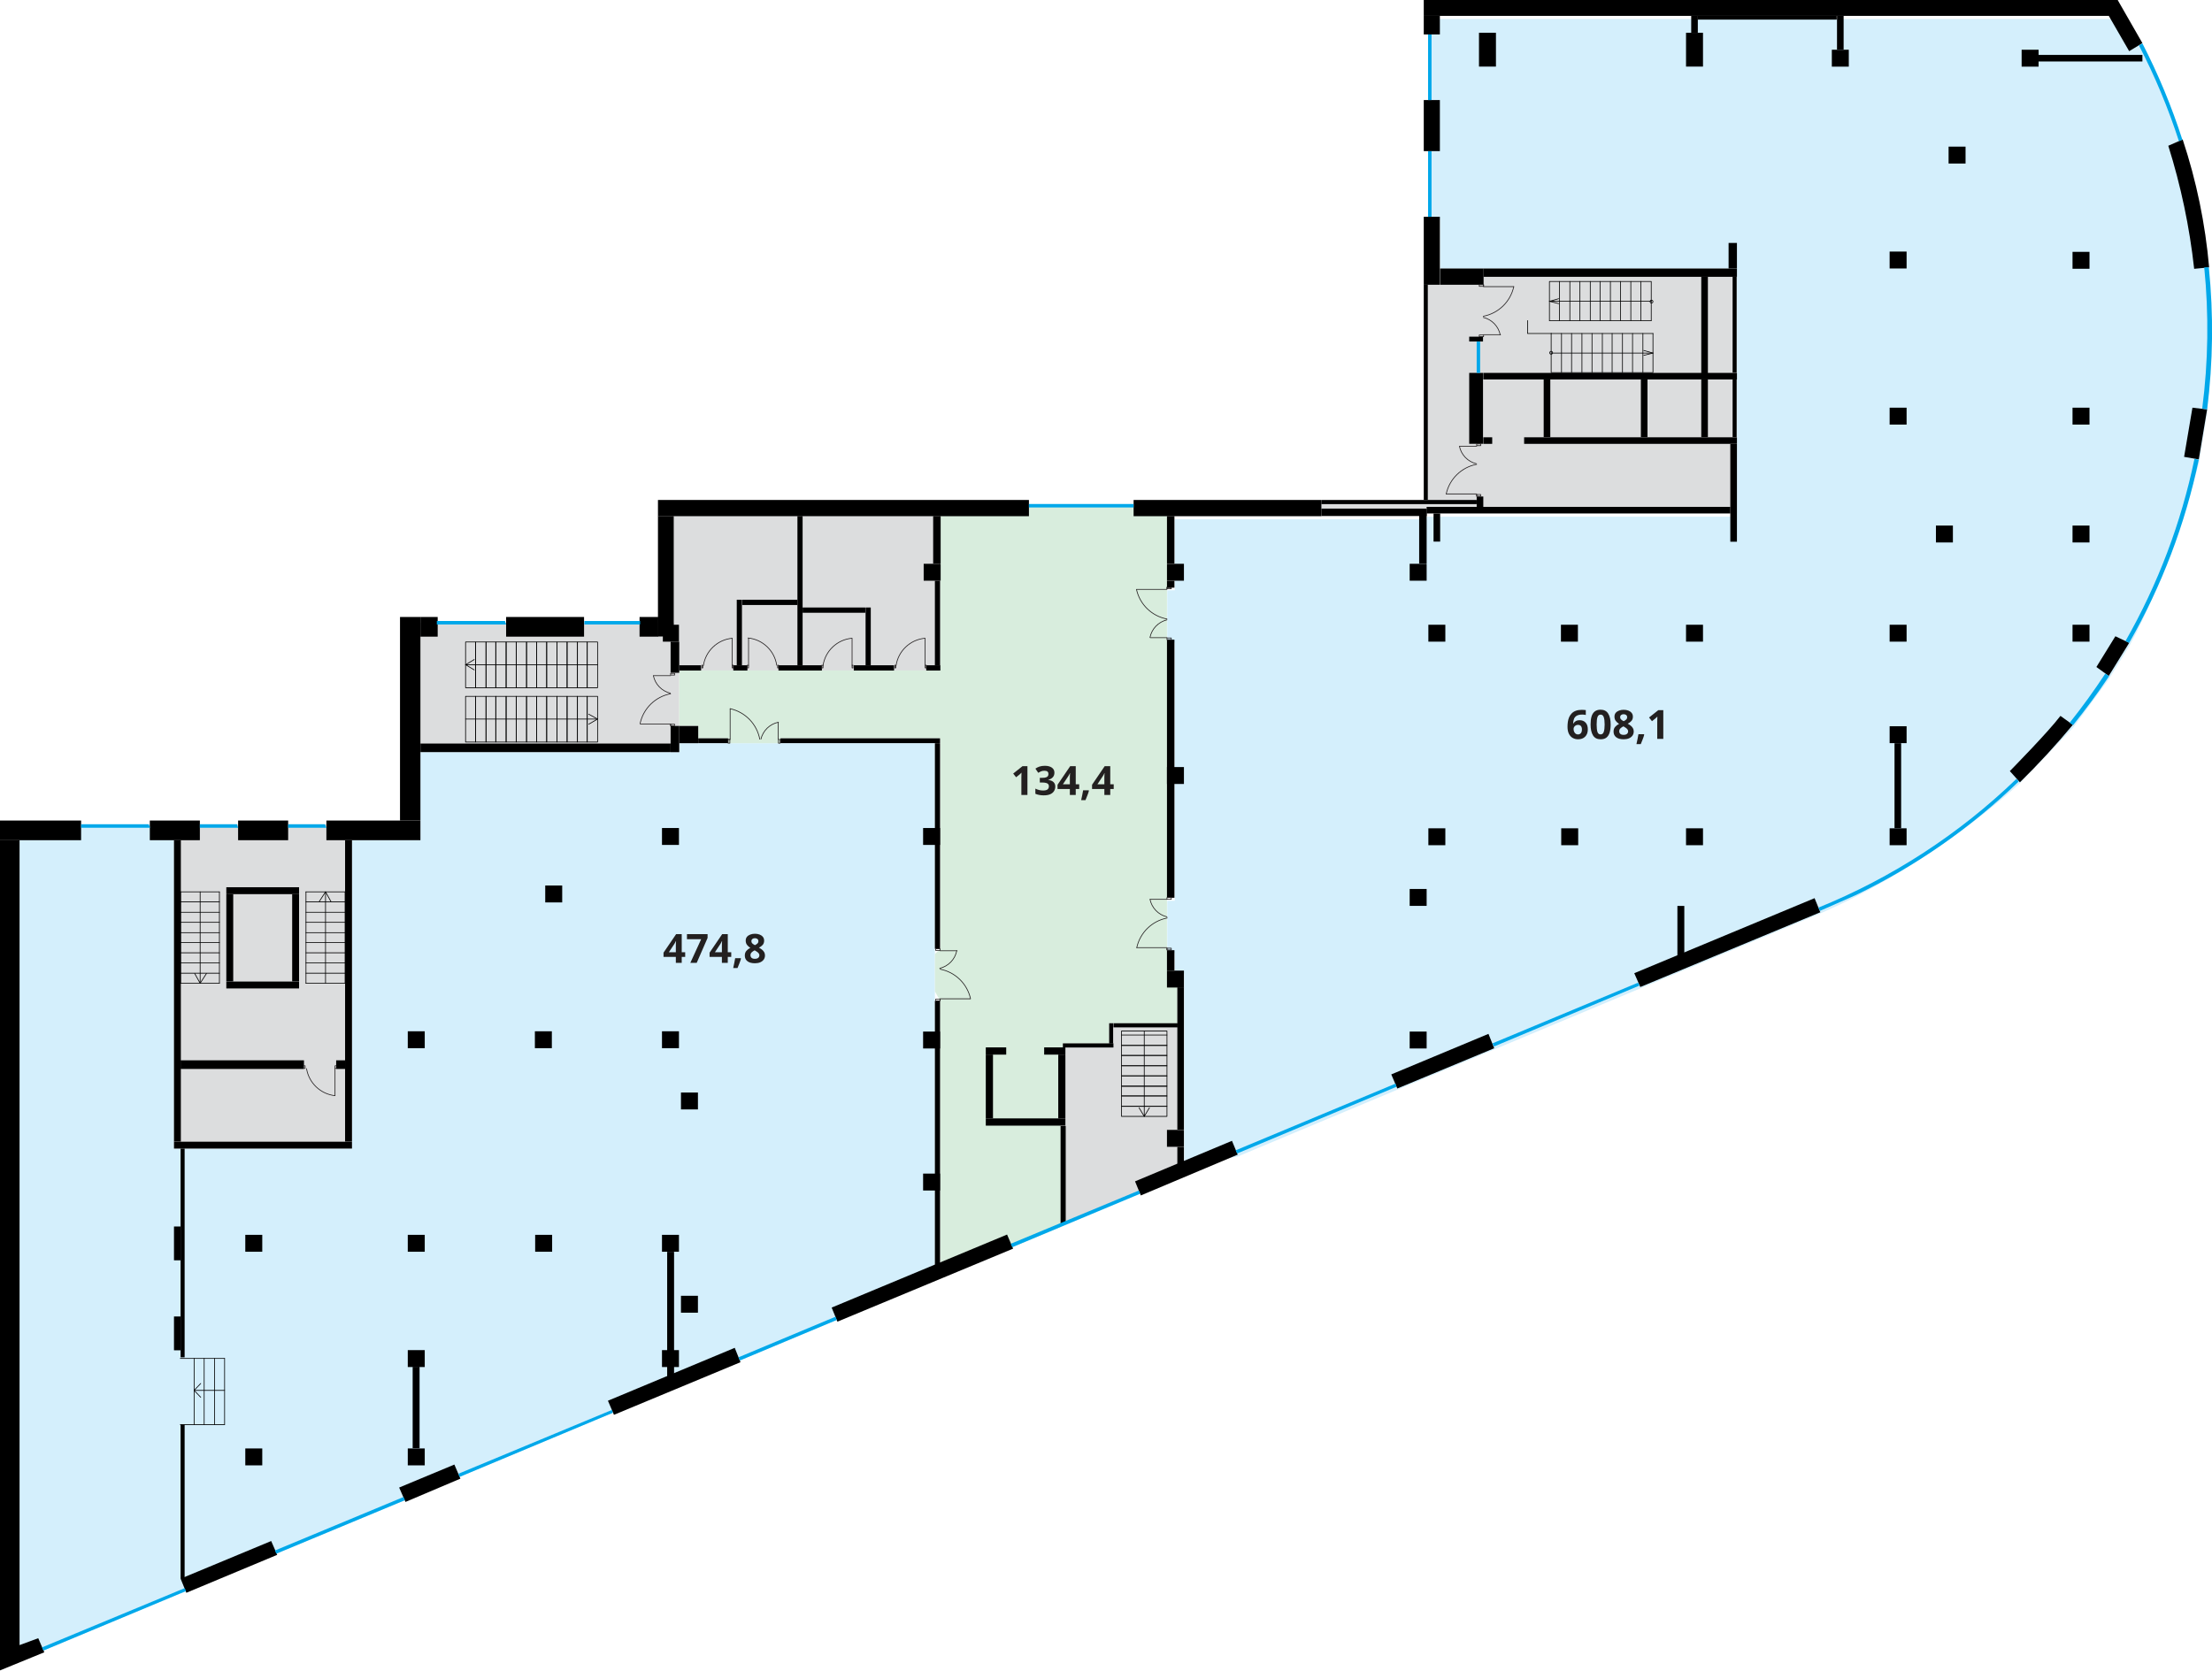
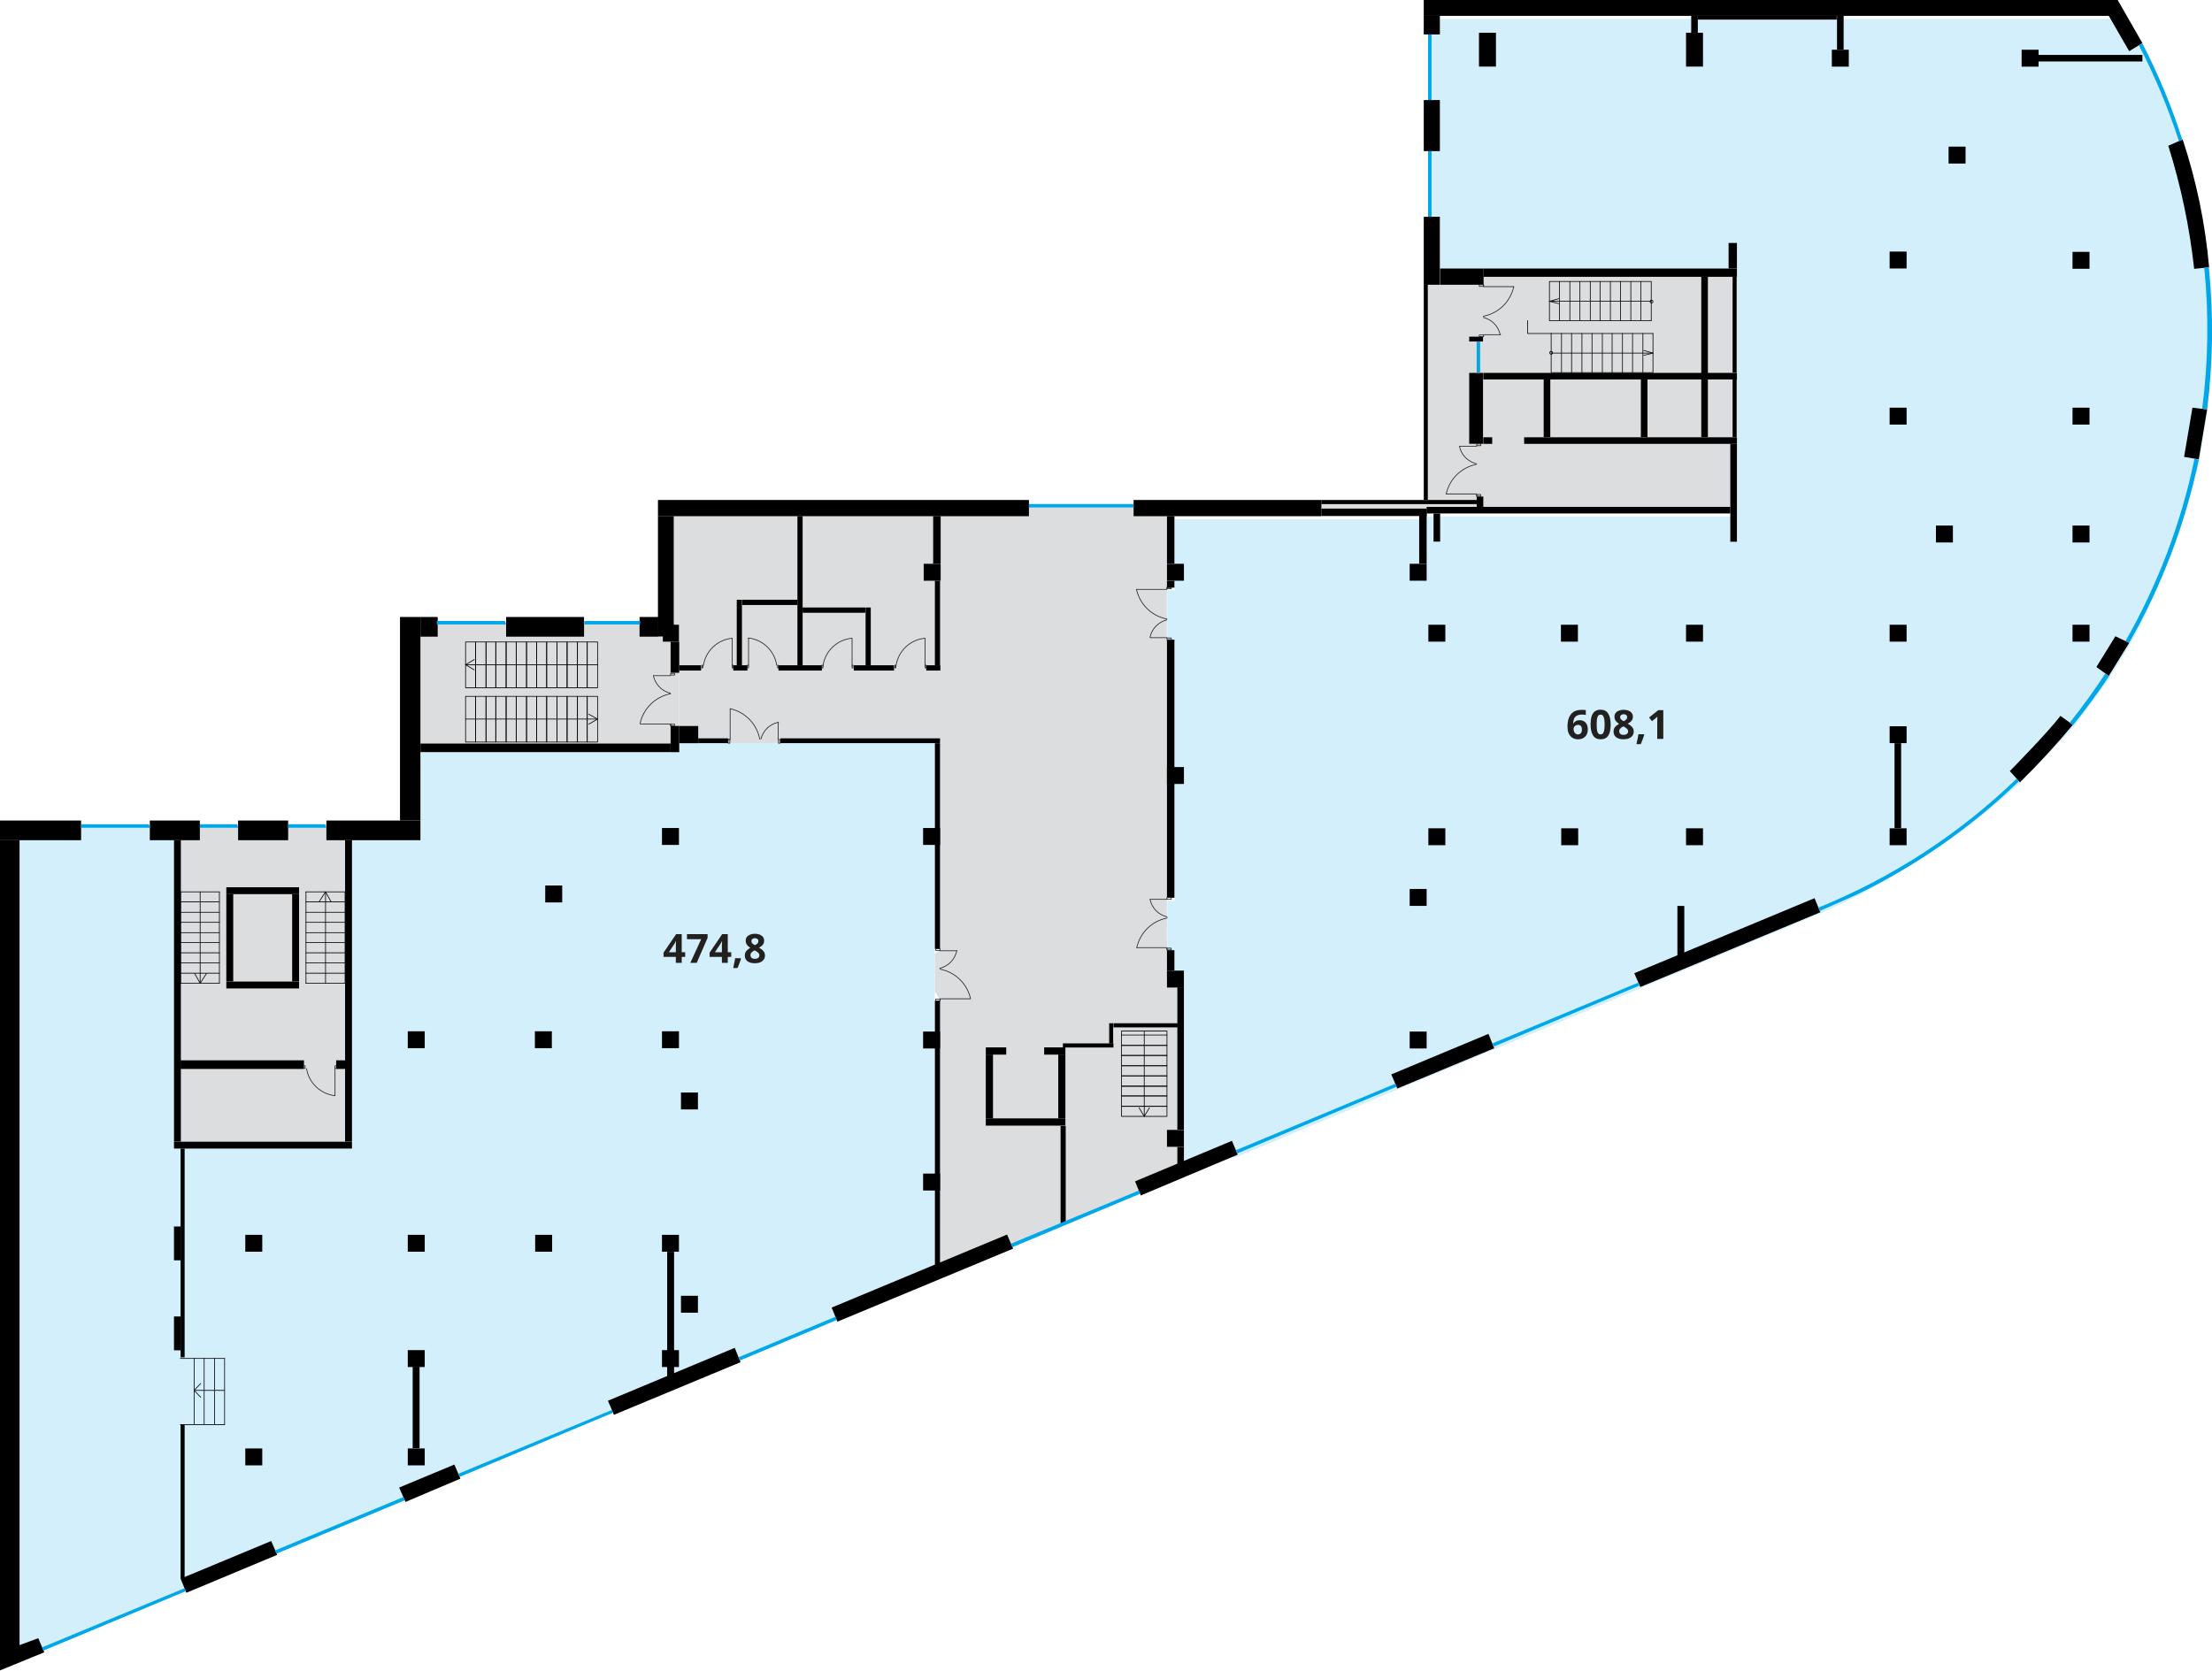
<svg xmlns="http://www.w3.org/2000/svg" viewBox="0 0 769.2 581" preserveAspectRatio="xMidYMin slice">
  <g>
-     <path id="place_2_3" class="place" d="M732.1,177H971.4l8.5,9.5s9.9,22.5,13.9,33.5,9.2,44.5,9.2,44.5,1.3,32.2-.6,49.4l-2.8,17.4s-10.3,38.3-24.2,63.7l-7.1,11.5-12.5,17-18.8,19.6s-30.3,28.2-69.1,45L805,514.3l-50.7,21.2-33.7,14-55.4,23.2-18.5,2.6V509h-3.3v-7.1h-2.6V483.7h2.6V393.9h-2.6V375.7h2.6V351H731v-.9H838.9V264.8H735.7v-18h-3.6Z" transform="translate(-234.9 -170.4)" fill="#d4effc" />
+     <path id="place_2_2" class="place" d="M732.1,177H971.4l8.5,9.5s9.9,22.5,13.9,33.5,9.2,44.5,9.2,44.5,1.3,32.2-.6,49.4l-2.8,17.4s-10.3,38.3-24.2,63.7l-7.1,11.5-12.5,17-18.8,19.6s-30.3,28.2-69.1,45L805,514.3l-50.7,21.2-33.7,14-55.4,23.2-18.5,2.6V509h-3.3v-7.1h-2.6V483.7h2.6V393.9h-2.6V375.7h2.6V351H731v-.9H838.9V264.8H735.7v-18h-3.6Z" transform="translate(-234.9 -170.4)" fill="#d4effc" />
    <polygon points="496.1 93.4 496.1 174.6 459.2 174.6 459.2 178.6 496.1 178.6 604 178.6 604 93.4 496.1 93.4" fill="#dcddde" />
    <rect x="234.4" y="179.5" width="92.6" height="53.71" fill="#dcddde" />
    <rect x="146.2" y="216.6" width="90" height="41.88" fill="#dcddde" />
    <rect x="62.9" y="286.7" width="57.1" height="110.4" fill="#dcddde" />
    <polygon points="409.4 409.2 409.4 356.6 387.2 356.6 387.2 364.3 370.6 364.3 370.6 425.6 409.4 409.2" fill="#dcddde" />
    <polygon id="place_2_1" class="place" points="6.8 574.1 6.8 286.7 60.5 286.7 60.5 399.5 122.4 399.5 122.4 292.2 146.2 292.2 146.2 261.6 236.2 261.6 236.2 258.5 325.1 258.5 325.1 439.8 291 459.1 257.3 473.2 213.1 491.4 159.8 513.7 140.8 521.8 96.1 540.4 64.7 553.4 15.1 574.1 6.8 574.1" fill="#d4effc" />
-     <polygon id="place_2_2" class="place" points="236.2 233.2 236.2 252.4 242.8 252.4 242.8 256.8 253.2 256.8 253.2 258.5 271.4 258.5 271.4 256.8 327 256.8 327 330 325.1 331.8 325.1 344.8 326.9 348.1 327 439 352 433.8 368.8 426.8 368.8 364.3 369.6 364.3 369.6 362.9 385.7 362.9 385.7 355.9 409.4 355.9 409.4 343.4 405.8 330.4 405.8 175.9 353.3 175.9 327 179.5 327 233.2 236.2 233.2" fill="#d8eddd" />
+     <polygon points="236.2 233.2 236.2 252.4 242.8 252.4 242.8 256.8 253.2 256.8 253.2 258.5 271.4 258.5 271.4 256.8 327 256.8 327 330 325.1 331.8 325.1 344.8 326.9 348.1 327 439 352 433.8 368.8 426.8 368.8 364.3 369.6 364.3 369.6 362.9 385.7 362.9 385.7 355.9 409.4 355.9 409.4 343.4 405.8 330.4 405.8 175.9 353.3 175.9 327 179.5 327 233.2 236.2 233.2" fill="#dcddde" />
  </g>
  <g>
    <rect x="228.8" y="173.9" width="129" height="5.64" />
    <rect x="394.2" y="173.9" width="65.3" height="5.64" />
    <rect x="495.1" y="5.5" width="5.6" height="6.48" />
    <rect x="495.1" y="34.8" width="5.6" height="17.76" />
    <rect x="495.1" y="75.4" width="5.6" height="23.64" />
    <rect x="495.1" y="99" width="1.4" height="74.88" />
    <rect x="369.6" y="362.9" width="17.6" height="1.44" />
    <rect x="387.2" y="355.9" width="22.3" height="1.44" />
    <rect x="385.7" y="355.9" width="1.4" height="7.08" />
    <rect x="62.8" y="399.5" width="1.4" height="72.6" />
    <rect x="62.8" y="495.5" width="1.4" height="53.64" />
    <rect x="459.5" y="173.9" width="54" height="1.44" />
    <rect x="500.8" y="93.4" width="15.1" height="5.64" />
    <rect x="515.9" y="93.4" width="88.1" height="2.88" />
    <rect x="601.1" y="84.5" width="2.9" height="8.88" />
    <rect x="602.5" y="96.2" width="1.4" height="33.43" />
    <rect x="602.5" y="131.9" width="1.4" height="20.15" />
    <rect x="591.6" y="96.2" width="2.3" height="33.67" />
    <rect x="515.8" y="129.7" width="88.2" height="2.28" />
    <rect x="530" y="152.1" width="74" height="2.28" />
    <rect x="496.1" y="176.3" width="105.6" height="2.28" />
    <rect x="515.8" y="152.1" width="3.1" height="2.28" />
    <rect x="510.9" y="129.7" width="4.8" height="24.66" />
    <rect x="510.9" y="117.1" width="4.8" height="1.68" />
    <rect x="513.5" y="172.7" width="2.3" height="3.66" />
    <rect x="498.5" y="178.6" width="2.3" height="9.78" />
    <rect x="536.8" y="131.9" width="2.3" height="20.15" />
    <rect x="570.6" y="131.9" width="2.3" height="20.15" />
    <rect x="591.6" y="131.9" width="2.3" height="20.15" />
    <rect x="601.7" y="154.4" width="2.3" height="34.02" />
    <rect x="176" y="214.6" width="27.1" height="6.84" />
    <rect x="222.4" y="214.6" width="6.5" height="6.84" />
    <rect x="228.8" y="179.5" width="5.5" height="41.88" />
    <rect x="230.5" y="217.3" width="5.6" height="5.88" />
    <rect x="233.2" y="223.2" width="3" height="10.8" />
    <rect x="113.5" y="285.4" width="32.7" height="6.84" />
    <rect x="82.8" y="285.4" width="17.4" height="6.84" />
    <rect x="52.1" y="285.4" width="17.4" height="6.84" />
    <rect y="285.4" width="28.2" height="6.84" />
    <rect y="292.2" width="6.8" height="280.2" />
    <rect x="139.1" y="214.6" width="7.1" height="70.8" />
    <rect x="146.2" y="214.6" width="6" height="6.84" />
    <polygon points="6.8 572.2 13.3 569.8 15.4 574.7 0 581 0 572.2 6.8 572.2" />
    <polygon points="62.8 549.1 94.3 536 96.4 540.8 64.8 554 62.8 549.1" />
    <polygon points="138.8 517.4 158 509.4 160.1 514.3 141 522.4 138.8 517.4" />
    <polygon points="211.4 487.2 255.5 468.8 257.5 473.8 213.5 492.1 211.4 487.2" />
    <polygon points="291.2 459.7 289.2 454.8 350.2 429.4 352.3 434.3 291.2 459.7" />
    <polygon points="394.7 410.9 428.4 396.8 430.4 401.6 396.7 415.8 394.7 410.9" />
    <polygon points="485.9 378.6 519.6 364.6 517.6 359.6 483.8 373.7 485.9 378.6" />
    <polygon points="570.4 343.3 633 317.3 631 312.4 568.3 338.5 570.4 343.3" />
    <path d="M933.8,438.6s13.2-13.4,17.6-19.2l4.3,3.1a267.4,267.4,0,0,1-18.4,20Z" transform="translate(-234.9 -170.4)" />
    <polygon points="735.6 221.3 729 232 733.3 235.1 740.4 223.6 735.6 221.3" />
    <polygon points="759.5 158.9 764.6 159.8 767.5 142.4 762.4 141.8 759.5 158.9" />
    <path d="M988.9,221.1a224.7,224.7,0,0,1,9,42.8l5.2-.5a195.1,195.1,0,0,0-9.2-44.5Z" transform="translate(-234.9 -170.4)" />
    <polygon points="740.4 17.8 733.3 5.5 736.4 0 745 15 740.4 17.8" />
    <rect x="495.1" width="241.3" height="5.52" />
    <rect x="277.3" y="179.5" width="1.8" height="51.88" />
    <rect x="301" y="211.3" width="1.8" height="20.08" />
    <rect x="236.2" y="231.4" width="7.6" height="1.83" />
    <rect x="255" y="231.4" width="4.9" height="1.83" />
    <rect x="258.1" y="208.6" width="19.2" height="1.83" />
    <rect x="279.1" y="211.3" width="21.8" height="1.83" />
    <rect x="270.7" y="231.4" width="15.1" height="1.83" />
    <rect x="296.9" y="231.4" width="14" height="1.83" />
    <rect x="322.1" y="231.4" width="4.9" height="1.83" />
    <rect x="325.1" y="202" width="1.8" height="29.44" />
    <rect x="324.5" y="179.5" width="2.6" height="16.56" />
    <rect x="405.8" y="179.5" width="2.6" height="16.56" />
    <rect x="405.8" y="202" width="2.6" height="2.4" />
    <rect x="405.8" y="222.5" width="2.6" height="89.76" />
    <rect x="405.8" y="330.5" width="2.6" height="7.08" />
    <rect x="493.5" y="177.2" width="2.6" height="18.84" />
    <rect x="459.5" y="176.9" width="36.6" height="2.58" />
    <rect x="325.1" y="258.5" width="1.8" height="71.52" />
    <rect x="325.1" y="348.1" width="1.8" height="93.19" />
    <rect x="232" y="435.4" width="2.4" height="44.94" />
    <rect x="143.5" y="475.4" width="2.4" height="28.32" />
    <rect x="256.2" y="208.6" width="1.8" height="22.84" />
    <rect x="233.2" y="252.5" width="3" height="9.12" />
    <rect x="236.2" y="252.5" width="6.6" height="6" />
    <rect x="242.8" y="256.8" width="10.4" height="1.68" />
    <rect x="271.4" y="256.8" width="55.5" height="1.68" />
    <rect x="146.2" y="258.6" width="87" height="3" />
    <rect x="141.8" y="469.6" width="5.9" height="5.88" />
    <rect x="85.3" y="503.8" width="5.9" height="5.88" />
    <rect x="85.3" y="429.5" width="5.9" height="5.88" />
    <rect x="141.8" y="429.5" width="5.9" height="5.88" />
    <rect x="230.2" y="429.5" width="5.9" height="5.88" />
    <rect x="230.2" y="469.6" width="5.9" height="5.88" />
    <rect x="236.8" y="450.7" width="5.9" height="5.88" />
    <rect x="186.1" y="429.5" width="5.9" height="5.88" />
    <rect x="236.8" y="380" width="5.9" height="5.88" />
    <rect x="490.2" y="358.8" width="5.9" height="5.88" />
    <rect x="490.2" y="309.2" width="5.9" height="5.88" />
    <rect x="496.7" y="288.1" width="5.9" height="5.88" />
    <rect x="542.9" y="288.1" width="5.9" height="5.88" />
    <rect x="586.3" y="288.1" width="5.9" height="5.88" />
    <rect x="496.7" y="217.3" width="5.9" height="5.88" />
    <rect x="542.8" y="217.3" width="5.9" height="5.88" />
    <rect x="586.3" y="217.3" width="5.9" height="5.88" />
    <rect x="657.1" y="217.3" width="5.9" height="5.88" />
    <rect x="720.7" y="217.3" width="5.9" height="5.88" />
    <rect x="720.7" y="182.8" width="5.9" height="5.88" />
    <rect x="673.2" y="182.8" width="5.9" height="5.88" />
    <rect x="720.7" y="141.8" width="5.9" height="5.88" />
    <rect x="657.1" y="141.8" width="5.9" height="5.88" />
    <rect x="657.1" y="87.5" width="5.9" height="5.88" />
    <rect x="677.6" y="51" width="5.9" height="5.88" />
    <rect x="703" y="17.3" width="5.9" height="5.88" />
    <rect x="637" y="17.3" width="5.9" height="5.88" />
    <rect x="586.3" y="11.4" width="5.9" height="11.76" />
    <rect x="514.3" y="11.4" width="5.9" height="11.76" />
    <rect x="720.7" y="87.6" width="5.9" height="5.88" />
    <rect x="657.1" y="252.6" width="5.9" height="5.88" />
    <rect x="657.1" y="288.1" width="5.9" height="5.88" />
    <rect x="490.2" y="196.1" width="5.9" height="5.88" />
    <rect x="405.8" y="196.1" width="5.9" height="5.88" />
    <rect x="321.2" y="196.1" width="5.9" height="5.88" />
    <rect x="321" y="408.2" width="5.9" height="5.88" />
    <rect x="321" y="358.8" width="5.9" height="5.88" />
    <rect x="321" y="288" width="5.9" height="5.88" />
    <rect x="230.2" y="288" width="5.9" height="5.88" />
    <rect x="189.6" y="308" width="5.9" height="5.88" />
    <rect x="141.8" y="358.7" width="5.9" height="5.88" />
    <rect x="186" y="358.7" width="5.9" height="5.88" />
    <rect x="230.2" y="358.7" width="5.9" height="5.88" />
    <rect x="141.8" y="503.8" width="5.9" height="5.88" />
    <rect x="658.8" y="258.5" width="2.3" height="29.58" />
    <rect x="583.3" y="315.1" width="2.4" height="17.28" />
    <rect x="342.8" y="364.3" width="7.1" height="2.52" />
    <rect x="342.8" y="366.8" width="2.5" height="22.2" />
    <rect x="368" y="366.8" width="2.5" height="22.2" />
    <rect x="342.8" y="389" width="27.7" height="2.52" />
    <rect x="363.1" y="364.3" width="7.4" height="2.52" />
    <rect x="368.8" y="391.6" width="1.8" height="33.99" />
    <rect x="60.5" y="457.9" width="2.3" height="11.76" />
    <rect x="60.5" y="426.6" width="2.3" height="11.76" />
    <rect x="708.9" y="19.1" width="36.1" height="2.28" />
    <rect x="638.8" y="5.5" width="2.3" height="11.76" />
    <rect x="588.1" y="5.5" width="2.3" height="5.88" />
    <rect x="590.3" y="5.5" width="48.4" height="1.32" />
    <rect x="60.5" y="397.1" width="61.9" height="2.4" />
    <rect x="60.5" y="292.2" width="2.4" height="104.88" />
    <rect x="120" y="292.2" width="2.4" height="104.88" />
    <rect x="62.8" y="368.8" width="42.9" height="3" />
    <rect x="116.9" y="368.8" width="3.1" height="3" />
    <rect x="78.7" y="341.4" width="25.3" height="2.4" />
    <rect x="78.7" y="308.6" width="25.3" height="2.4" />
    <rect x="78.7" y="311" width="2.4" height="30.36" />
    <rect x="101.6" y="311" width="2.4" height="30.36" />
    <rect x="405.8" y="337.6" width="5.9" height="5.88" />
    <rect x="405.8" y="266.8" width="5.9" height="5.88" />
    <rect x="405.8" y="393" width="5.9" height="5.88" />
    <rect x="409.4" y="398.9" width="2.3" height="6.94" />
    <rect x="409.4" y="343.4" width="2.3" height="49.53" />
  </g>
  <g>
    <polygon points="82.4 286.7 69.5 286.7 69.5 287.9 82.8 287.9 82.4 286.7" fill="#00a8ea" />
    <polygon points="51.7 286.7 28.2 286.7 28.2 287.9 52.2 287.9 51.7 286.7" fill="#00a8ea" />
    <polygon points="175.6 216 151.9 216 151.9 217.2 176 217.2 175.6 216" fill="#00a8ea" />
    <rect x="203.2" y="216" width="19.4" height="1.2" fill="#00a8ea" />
    <rect x="357.8" y="175.3" width="36.4" height="1.2" fill="#00a8ea" />
    <rect x="496.6" y="52.6" width="1.2" height="22.8" fill="#00a8ea" />
    <rect x="496.6" y="12" width="1.2" height="22.8" fill="#00a8ea" />
    <path d="M955.8,422.6c4.4-5.5,8.6-11.1,12.5-17l-1.3-.9c-3.9,5.9-8,11.6-12.4,17.1Z" transform="translate(-234.9 -170.4)" fill="#00a8ea" />
    <path d="M975.3,394a218.9,218.9,0,0,0,24.2-63.7l-1.5-.3a216.5,216.5,0,0,1-24,63.4Z" transform="translate(-234.9 -170.4)" fill="#00a8ea" />
    <path d="M1002.4,312.8a217.9,217.9,0,0,0,.6-49.4h-1.6a215,215,0,0,1-.7,49.1Z" transform="translate(-234.9 -170.4)" fill="#00a8ea" />
    <path d="M979.9,185.5a220.3,220.3,0,0,1,13.9,33.5l-1.2.5a218.3,218.3,0,0,0-13.9-33.3Z" transform="translate(-234.9 -170.4)" fill="#00a8ea" />
    <polygon points="64.7 553.4 15.1 574.1 14.6 573 64.2 552.4 64.7 553.4" fill="#00a8ea" />
    <polygon points="140.8 521.8 96.1 540.4 95.6 539.3 140.3 520.7 140.8 521.8" fill="#00a8ea" />
    <polygon points="291 459.1 257.3 473.2 256.8 472.1 290.5 458 291 459.1" fill="#00a8ea" />
    <polygon points="396.5 415.2 352 433.8 351.5 432.6 396 414.1 396.5 415.2" fill="#00a8ea" />
    <polygon points="485.6 378 430.2 401.2 429.7 400.1 485.3 376.9 485.6 378" fill="#00a8ea" />
    <polygon points="570.1 342.8 519.5 364 519 362.9 569.6 341.8 570.1 342.8" fill="#00a8ea" />
    <polygon points="213.1 491.4 159.8 513.7 159.4 512.6 212.8 490.4 213.1 491.4" fill="#00a8ea" />
    <polygon points="113 286.7 100.2 286.7 100.2 287.9 113.5 287.9 113 286.7" fill="#00a8ea" />
    <path d="M936.1,441.3a216.4,216.4,0,0,1-68.9,44.8l.6,1.1,12.5-5.5a216.7,216.7,0,0,0,56.6-39.5Z" transform="translate(-234.9 -170.4)" fill="#00a8ea" />
    <line x1="515.9" y1="99.6" x2="515.9" y2="99" fill="none" stroke="#231f20" stroke-linecap="round" stroke-linejoin="round" stroke-width="0.25" />
    <line x1="515.9" y1="99.7" x2="526.4" y2="99.7" fill="none" stroke="#231f20" stroke-linecap="round" stroke-linejoin="round" stroke-width="0.25" />
    <path d="M750.7,280.4a13.4,13.4,0,0,0,10.6-10.3" transform="translate(-234.9 -170.4)" fill="none" stroke="#231f20" stroke-linecap="round" stroke-linejoin="round" stroke-width="0.25" />
    <polyline points="515.9 99 514.4 99 514.4 99.6 515.9 99.6 515.9 99" fill="none" stroke="#231f20" stroke-linecap="round" stroke-linejoin="round" stroke-width="0.25" />
    <line x1="515.9" y1="116.4" x2="521.8" y2="116.4" fill="none" stroke="#231f20" stroke-linecap="round" stroke-linejoin="round" stroke-width="0.25" />
    <path d="M756.6,286.9a7.9,7.9,0,0,0-5.9-6.1" transform="translate(-234.9 -170.4)" fill="none" stroke="#231f20" stroke-linecap="round" stroke-linejoin="round" stroke-width="0.25" />
    <polyline points="515.9 117.1 514.4 117.1 514.4 116.5 515.9 116.5 515.9 117.1" fill="none" stroke="#231f20" stroke-linecap="round" stroke-linejoin="round" stroke-width="0.25" />
    <g>
      <line x1="513.5" y1="172" x2="513.5" y2="172.6" fill="none" stroke="#231f20" stroke-linecap="round" stroke-linejoin="round" stroke-width="0.25" />
      <line x1="513.5" y1="171.8" x2="502.9" y2="171.8" fill="none" stroke="#231f20" stroke-linecap="round" stroke-linejoin="round" stroke-width="0.25" />
      <path d="M748.4,331.9a13.4,13.4,0,0,0-10.6,10.3" transform="translate(-234.9 -170.4)" fill="none" stroke="#231f20" stroke-linecap="round" stroke-linejoin="round" stroke-width="0.25" />
      <polyline points="513.5 172.6 514.9 172.6 514.9 172 513.5 172 513.5 172.6" fill="none" stroke="#231f20" stroke-linecap="round" stroke-linejoin="round" stroke-width="0.25" />
      <line x1="513.5" y1="155.2" x2="507.6" y2="155.2" fill="none" stroke="#231f20" stroke-linecap="round" stroke-linejoin="round" stroke-width="0.25" />
      <path d="M742.4,325.6a7.9,7.9,0,0,0,5.9,6.1" transform="translate(-234.9 -170.4)" fill="none" stroke="#231f20" stroke-linecap="round" stroke-linejoin="round" stroke-width="0.25" />
      <polyline points="513.5 154.4 514.9 154.4 514.9 155 513.5 155 513.5 154.4" fill="none" stroke="#231f20" stroke-linecap="round" stroke-linejoin="round" stroke-width="0.25" />
      <line x1="233.2" y1="251.9" x2="233.2" y2="252.5" fill="none" stroke="#231f20" stroke-linecap="round" stroke-linejoin="round" stroke-width="0.25" />
      <line x1="233.2" y1="251.8" x2="222.6" y2="251.8" fill="none" stroke="#231f20" stroke-linecap="round" stroke-linejoin="round" stroke-width="0.25" />
      <path d="M468.1,411.7a13.4,13.4,0,0,0-10.6,10.3" transform="translate(-234.9 -170.4)" fill="none" stroke="#231f20" stroke-linecap="round" stroke-linejoin="round" stroke-width="0.25" />
      <polyline points="233.2 252.4 234.6 252.4 234.6 251.9 233.2 251.9 233.2 252.4" fill="none" stroke="#231f20" stroke-linecap="round" stroke-linejoin="round" stroke-width="0.25" />
      <line x1="233.2" y1="235" x2="227.3" y2="235" fill="none" stroke="#231f20" stroke-linecap="round" stroke-linejoin="round" stroke-width="0.25" />
      <path d="M462.1,405.4a7.9,7.9,0,0,0,5.9,6.1" transform="translate(-234.9 -170.4)" fill="none" stroke="#231f20" stroke-linecap="round" stroke-linejoin="round" stroke-width="0.25" />
      <polyline points="233.2 234.2 234.6 234.2 234.6 234.8 233.2 234.8 233.2 234.2" fill="none" stroke="#231f20" stroke-linecap="round" stroke-linejoin="round" stroke-width="0.25" />
      <line x1="405.8" y1="329.8" x2="405.8" y2="330.4" fill="none" stroke="#231f20" stroke-linecap="round" stroke-linejoin="round" stroke-width="0.25" />
      <line x1="405.8" y1="329.6" x2="395.3" y2="329.6" fill="none" stroke="#231f20" stroke-linecap="round" stroke-linejoin="round" stroke-width="0.25" />
      <path d="M640.8,489.7a13.4,13.4,0,0,0-10.6,10.3" transform="translate(-234.9 -170.4)" fill="none" stroke="#231f20" stroke-linecap="round" stroke-linejoin="round" stroke-width="0.25" />
      <polyline points="405.8 330.4 407.3 330.4 407.3 329.8 405.8 329.8 405.8 330.4" fill="none" stroke="#231f20" stroke-linecap="round" stroke-linejoin="round" stroke-width="0.25" />
      <line x1="405.8" y1="312.8" x2="400" y2="312.8" fill="none" stroke="#231f20" stroke-linecap="round" stroke-linejoin="round" stroke-width="0.25" />
      <path d="M634.8,483.2a7.9,7.9,0,0,0,5.9,6.1" transform="translate(-234.9 -170.4)" fill="none" stroke="#231f20" stroke-linecap="round" stroke-linejoin="round" stroke-width="0.25" />
      <polyline points="407.3 312.2 407.3 312.8 405.8 312.8" fill="none" stroke="#231f20" stroke-linecap="round" stroke-linejoin="round" stroke-width="0.25" />
      <polyline points="405.8 312.7 405.8 312.2 407.3 312.2" fill="none" stroke="#231f20" stroke-linecap="round" stroke-linejoin="round" stroke-width="0.25" />
      <line x1="296.3" y1="231.4" x2="296.3" y2="222" fill="none" stroke="#231f20" stroke-linecap="round" stroke-linejoin="round" stroke-width="0.25" />
      <path d="M531.1,392.4a11.2,11.2,0,0,0-10,9.5" transform="translate(-234.9 -170.4)" fill="none" stroke="#231f20" stroke-linecap="round" stroke-linejoin="round" stroke-width="0.25" />
      <polyline points="296.6 231.4 296.3 231.4 296.3 232.3 296.6 232.3" fill="none" stroke="#231f20" stroke-linecap="round" stroke-linejoin="round" stroke-width="0.25" />
      <polyline points="285.8 231.4 286.2 231.4 286.2 232.3 285.8 232.3" fill="none" stroke="#231f20" stroke-linecap="round" stroke-linejoin="round" stroke-width="0.25" />
      <line x1="296.6" y1="231.4" x2="296.6" y2="232.3" fill="none" stroke="#231f20" stroke-linecap="round" stroke-linejoin="round" stroke-width="0.25" />
      <line x1="285.8" y1="231.4" x2="285.8" y2="232.3" fill="none" stroke="#231f20" stroke-linecap="round" stroke-linejoin="round" stroke-width="0.25" />
      <line x1="260.3" y1="231.4" x2="260.3" y2="222" fill="none" stroke="#231f20" stroke-linecap="round" stroke-linejoin="round" stroke-width="0.25" />
      <path d="M505,401.8a11.2,11.2,0,0,0-10-9.5" transform="translate(-234.9 -170.4)" fill="none" stroke="#231f20" stroke-linecap="round" stroke-linejoin="round" stroke-width="0.25" />
      <polyline points="259.9 231.4 260.3 231.4 260.3 232.3 259.9 232.3" fill="none" stroke="#231f20" stroke-linecap="round" stroke-linejoin="round" stroke-width="0.25" />
      <polyline points="270.7 231.4 270.4 231.4 270.4 232.3 270.7 232.3" fill="none" stroke="#231f20" stroke-linecap="round" stroke-linejoin="round" stroke-width="0.25" />
      <line x1="259.9" y1="231.4" x2="259.9" y2="232.3" fill="none" stroke="#231f20" stroke-linecap="round" stroke-linejoin="round" stroke-width="0.25" />
      <line x1="270.7" y1="231.4" x2="270.7" y2="232.3" fill="none" stroke="#231f20" stroke-linecap="round" stroke-linejoin="round" stroke-width="0.25" />
      <line x1="326.9" y1="347.5" x2="326.9" y2="348.1" fill="none" stroke="#231f20" stroke-linecap="round" stroke-linejoin="round" stroke-width="0.25" />
      <line x1="326.9" y1="347.4" x2="337.4" y2="347.4" fill="none" stroke="#231f20" stroke-linecap="round" stroke-linejoin="round" stroke-width="0.25" />
      <path d="M572.4,517.8a13.4,13.4,0,0,0-10.6-10.3" transform="translate(-234.9 -170.4)" fill="none" stroke="#231f20" stroke-linecap="round" stroke-linejoin="round" stroke-width="0.25" />
      <polyline points="326.9 348.1 325.4 348.1 325.4 347.5 326.9 347.5 326.9 348.1" fill="none" stroke="#231f20" stroke-linecap="round" stroke-linejoin="round" stroke-width="0.25" />
      <line x1="326.9" y1="330.7" x2="332.8" y2="330.7" fill="none" stroke="#231f20" stroke-linecap="round" stroke-linejoin="round" stroke-width="0.25" />
      <path d="M561.7,507.2a7.9,7.9,0,0,0,5.9-6.1" transform="translate(-234.9 -170.4)" fill="none" stroke="#231f20" stroke-linecap="round" stroke-linejoin="round" stroke-width="0.25" />
      <polyline points="326.9 330 325.4 330 325.4 330.6 326.9 330.6 326.9 330" fill="none" stroke="#231f20" stroke-linecap="round" stroke-linejoin="round" stroke-width="0.25" />
      <line x1="405.8" y1="204.8" x2="405.8" y2="204.2" fill="none" stroke="#231f20" stroke-linecap="round" stroke-linejoin="round" stroke-width="0.25" />
      <line x1="405.8" y1="205" x2="395.3" y2="205" fill="none" stroke="#231f20" stroke-linecap="round" stroke-linejoin="round" stroke-width="0.25" />
      <path d="M630.1,375.4a13.4,13.4,0,0,0,10.6,10.3" transform="translate(-234.9 -170.4)" fill="none" stroke="#231f20" stroke-linecap="round" stroke-linejoin="round" stroke-width="0.25" />
      <polyline points="405.8 204.4 407.3 204.4 407.3 204.8 405.8 204.8 405.8 204.4" fill="none" stroke="#231f20" stroke-linecap="round" stroke-linejoin="round" stroke-width="0.25" />
      <line x1="405.8" y1="221.8" x2="400" y2="221.8" fill="none" stroke="#231f20" stroke-linecap="round" stroke-linejoin="round" stroke-width="0.25" />
      <path d="M640.7,386a7.9,7.9,0,0,0-5.9,6.1" transform="translate(-234.9 -170.4)" fill="none" stroke="#231f20" stroke-linecap="round" stroke-linejoin="round" stroke-width="0.25" />
      <polyline points="405.8 222.5 407.3 222.5 407.3 221.9 405.8 221.9 405.8 222.5" fill="none" stroke="#231f20" stroke-linecap="round" stroke-linejoin="round" stroke-width="0.25" />
      <line x1="253.8" y1="257.2" x2="253.2" y2="257.2" fill="none" stroke="#231f20" stroke-linecap="round" stroke-linejoin="round" stroke-width="0.25" />
      <line x1="253.9" y1="257.2" x2="253.9" y2="246.5" fill="none" stroke="#231f20" stroke-linecap="round" stroke-linejoin="round" stroke-width="0.25" />
      <path d="M499.1,427.5a13.4,13.4,0,0,0-10.3-10.6" transform="translate(-234.9 -170.4)" fill="none" stroke="#231f20" stroke-linecap="round" stroke-linejoin="round" stroke-width="0.25" />
      <polyline points="253.2 257.2 253.2 258.5 253.8 258.5 253.8 257.2 253.2 257.2" fill="none" stroke="#231f20" stroke-linecap="round" stroke-linejoin="round" stroke-width="0.25" />
      <line x1="270.6" y1="257.2" x2="270.6" y2="251.3" fill="none" stroke="#231f20" stroke-linecap="round" stroke-linejoin="round" stroke-width="0.25" />
      <path d="M505.6,421.6a7.9,7.9,0,0,0-6.1,5.9" transform="translate(-234.9 -170.4)" fill="none" stroke="#231f20" stroke-linecap="round" stroke-linejoin="round" stroke-width="0.25" />
      <polyline points="271.3 257.2 271.3 258.5 270.7 258.5 270.7 257.2 271.3 257.2" fill="none" stroke="#231f20" stroke-linecap="round" stroke-linejoin="round" stroke-width="0.25" />
      <line x1="321.7" y1="231.4" x2="321.7" y2="222" fill="none" stroke="#231f20" stroke-linecap="round" stroke-linejoin="round" stroke-width="0.25" />
      <path d="M556.5,392.4a11.2,11.2,0,0,0-10,9.5" transform="translate(-234.9 -170.4)" fill="none" stroke="#231f20" stroke-linecap="round" stroke-linejoin="round" stroke-width="0.25" />
      <polyline points="322.1 231.4 321.7 231.4 321.7 232.3 322.1 232.3" fill="none" stroke="#231f20" stroke-linecap="round" stroke-linejoin="round" stroke-width="0.25" />
      <polyline points="311.2 231.4 311.5 231.4 311.5 232.3 311.2 232.3" fill="none" stroke="#231f20" stroke-linecap="round" stroke-linejoin="round" stroke-width="0.25" />
      <line x1="322.1" y1="231.4" x2="322.1" y2="232.3" fill="none" stroke="#231f20" stroke-linecap="round" stroke-linejoin="round" stroke-width="0.25" />
      <line x1="311.2" y1="231.4" x2="311.2" y2="232.3" fill="none" stroke="#231f20" stroke-linecap="round" stroke-linejoin="round" stroke-width="0.25" />
      <line x1="254.6" y1="231.4" x2="254.6" y2="222" fill="none" stroke="#231f20" stroke-linecap="round" stroke-linejoin="round" stroke-width="0.25" />
      <path d="M489.5,392.4a11.2,11.2,0,0,0-10,9.5" transform="translate(-234.9 -170.4)" fill="none" stroke="#231f20" stroke-linecap="round" stroke-linejoin="round" stroke-width="0.25" />
      <polyline points="255 231.4 254.6 231.4 254.6 232.3 255 232.3" fill="none" stroke="#231f20" stroke-linecap="round" stroke-linejoin="round" stroke-width="0.25" />
      <polyline points="244.1 231.4 244.4 231.4 244.4 232.3 244.1 232.3" fill="none" stroke="#231f20" stroke-linecap="round" stroke-linejoin="round" stroke-width="0.25" />
      <line x1="255" y1="231.4" x2="255" y2="232.3" fill="none" stroke="#231f20" stroke-linecap="round" stroke-linejoin="round" stroke-width="0.25" />
      <line x1="244.1" y1="231.4" x2="244.1" y2="232.3" fill="none" stroke="#231f20" stroke-linecap="round" stroke-linejoin="round" stroke-width="0.25" />
      <line x1="116.5" y1="371.6" x2="116.5" y2="381.1" fill="none" stroke="#231f20" stroke-linecap="round" stroke-linejoin="round" stroke-width="0.25" />
      <path d="M341.5,542.1a11.3,11.3,0,0,0,9.9,9.4" transform="translate(-234.9 -170.4)" fill="none" stroke="#231f20" stroke-linecap="round" stroke-linejoin="round" stroke-width="0.25" />
      <polyline points="116.9 371.6 116.5 371.6 116.5 370.7 116.9 370.7" fill="none" stroke="#231f20" stroke-linecap="round" stroke-linejoin="round" stroke-width="0.25" />
      <polyline points="105.7 371.6 106.1 371.6 106.1 370.7 105.7 370.7" fill="none" stroke="#231f20" stroke-linecap="round" stroke-linejoin="round" stroke-width="0.25" />
    </g>
    <g>
      <polyline points="207.8 258.1 207.8 242.2 204.2 242.2 204.2 258.1 207.8 258.1" fill="none" stroke="#000" stroke-linecap="round" stroke-linejoin="round" stroke-width="0.25" />
      <polyline points="204.2 258.1 204.2 242.2 200.8 242.2 200.8 258.1 204.2 258.1" fill="none" stroke="#000" stroke-linecap="round" stroke-linejoin="round" stroke-width="0.25" />
      <polyline points="200.8 258.1 200.8 242.2 197.2 242.2 197.2 258.1 200.8 258.1" fill="none" stroke="#000" stroke-linecap="round" stroke-linejoin="round" stroke-width="0.25" />
      <polyline points="197.2 258.1 197.2 242.2 193.7 242.2 193.7 258.1 197.2 258.1" fill="none" stroke="#000" stroke-linecap="round" stroke-linejoin="round" stroke-width="0.25" />
      <polyline points="193.7 258.1 193.7 242.2 190.1 242.2 190.1 258.1 193.7 258.1" fill="none" stroke="#000" stroke-linecap="round" stroke-linejoin="round" stroke-width="0.25" />
      <polyline points="190.1 258.1 190.1 242.2 186.6 242.2 186.6 258.1 190.1 258.1" fill="none" stroke="#000" stroke-linecap="round" stroke-linejoin="round" stroke-width="0.25" />
      <polyline points="186.6 258.1 186.6 242.2 183.1 242.2 183.1 258.1 186.6 258.1" fill="none" stroke="#000" stroke-linecap="round" stroke-linejoin="round" stroke-width="0.25" />
      <polyline points="183.1 258.1 183.1 242.2 179.5 242.2 179.5 258.1 183.1 258.1" fill="none" stroke="#000" stroke-linecap="round" stroke-linejoin="round" stroke-width="0.25" />
      <polyline points="179.5 258.1 179.5 242.2 176 242.2 176 258.1 179.5 258.1" fill="none" stroke="#000" stroke-linecap="round" stroke-linejoin="round" stroke-width="0.25" />
      <polyline points="176 258.1 176 242.2 172.4 242.2 172.4 258.1 176 258.1" fill="none" stroke="#000" stroke-linecap="round" stroke-linejoin="round" stroke-width="0.25" />
      <polyline points="172.4 258.1 172.4 242.2 169 242.2 169 258.1 172.4 258.1" fill="none" stroke="#000" stroke-linecap="round" stroke-linejoin="round" stroke-width="0.25" />
      <polyline points="169 258.1 169 242.2 165.4 242.2 165.4 258.1 169 258.1" fill="none" stroke="#000" stroke-linecap="round" stroke-linejoin="round" stroke-width="0.25" />
      <polyline points="165.4 258.1 165.4 242.2 161.9 242.2 161.9 258.1 165.4 258.1" fill="none" stroke="#000" stroke-linecap="round" stroke-linejoin="round" stroke-width="0.25" />
      <polyline points="207.8 239.2 207.8 223.3 204.2 223.3 204.2 239.2 207.8 239.2" fill="none" stroke="#000" stroke-linecap="round" stroke-linejoin="round" stroke-width="0.25" />
      <polyline points="204.2 239.2 204.2 223.3 200.8 223.3 200.8 239.2 204.2 239.2" fill="none" stroke="#000" stroke-linecap="round" stroke-linejoin="round" stroke-width="0.25" />
      <polyline points="200.8 239.2 200.8 223.3 197.2 223.3 197.2 239.2 200.8 239.2" fill="none" stroke="#000" stroke-linecap="round" stroke-linejoin="round" stroke-width="0.25" />
      <polyline points="197.2 239.2 197.2 223.3 193.7 223.3 193.7 239.2 197.2 239.2" fill="none" stroke="#000" stroke-linecap="round" stroke-linejoin="round" stroke-width="0.25" />
      <polyline points="193.7 239.2 193.7 223.3 190.1 223.3 190.1 239.2 193.7 239.2" fill="none" stroke="#000" stroke-linecap="round" stroke-linejoin="round" stroke-width="0.25" />
      <polyline points="190.1 239.2 190.1 223.3 186.6 223.3 186.6 239.2 190.1 239.2" fill="none" stroke="#000" stroke-linecap="round" stroke-linejoin="round" stroke-width="0.25" />
      <polyline points="186.6 239.2 186.6 223.3 183.1 223.3 183.1 239.2 186.6 239.2" fill="none" stroke="#000" stroke-linecap="round" stroke-linejoin="round" stroke-width="0.25" />
      <polyline points="183.1 239.2 183.1 223.3 179.5 223.3 179.5 239.2 183.1 239.2" fill="none" stroke="#000" stroke-linecap="round" stroke-linejoin="round" stroke-width="0.25" />
      <polyline points="179.5 239.2 179.5 223.3 176 223.3 176 239.2 179.5 239.2" fill="none" stroke="#000" stroke-linecap="round" stroke-linejoin="round" stroke-width="0.25" />
      <polyline points="176 239.2 176 223.3 172.4 223.3 172.4 239.2 176 239.2" fill="none" stroke="#000" stroke-linecap="round" stroke-linejoin="round" stroke-width="0.25" />
      <polyline points="172.4 239.2 172.4 223.3 169 223.3 169 239.2 172.4 239.2" fill="none" stroke="#000" stroke-linecap="round" stroke-linejoin="round" stroke-width="0.25" />
      <polyline points="169 239.2 169 223.3 165.4 223.3 165.4 239.2 169 239.2" fill="none" stroke="#000" stroke-linecap="round" stroke-linejoin="round" stroke-width="0.25" />
      <polyline points="165.4 239.2 165.4 223.3 161.9 223.3 161.9 239.2 165.4 239.2" fill="none" stroke="#000" stroke-linecap="round" stroke-linejoin="round" stroke-width="0.25" />
      <polyline points="207.8 231.2 161.9 231.2 164.9 233" fill="none" stroke="#000" stroke-linecap="round" stroke-linejoin="round" stroke-width="0.25" />
      <line x1="161.9" y1="231.2" x2="164.9" y2="229.4" fill="none" stroke="#000" stroke-linecap="round" stroke-linejoin="round" stroke-width="0.25" />
      <polyline points="161.9 250.1 207.8 250.1 204.7 251.9" fill="none" stroke="#000" stroke-linecap="round" stroke-linejoin="round" stroke-width="0.25" />
      <line x1="207.8" y1="250.1" x2="204.7" y2="248.4" fill="none" stroke="#000" stroke-linecap="round" stroke-linejoin="round" stroke-width="0.25" />
    </g>
    <g>
      <line x1="564.2" y1="116" x2="564.2" y2="129.6" fill="none" stroke="#000" stroke-linecap="round" stroke-linejoin="round" stroke-width="0.25" />
      <line x1="543" y1="116" x2="543" y2="129.6" fill="none" stroke="#000" stroke-linecap="round" stroke-linejoin="round" stroke-width="0.25" />
      <line x1="546.5" y1="116" x2="546.5" y2="129.6" fill="none" stroke="#000" stroke-linecap="round" stroke-linejoin="round" stroke-width="0.25" />
      <line x1="550.1" y1="116" x2="550.1" y2="129.6" fill="none" stroke="#000" stroke-linecap="round" stroke-linejoin="round" stroke-width="0.25" />
      <line x1="553.6" y1="116" x2="553.6" y2="129.6" fill="none" stroke="#000" stroke-linecap="round" stroke-linejoin="round" stroke-width="0.25" />
      <line x1="557.2" y1="116" x2="557.2" y2="129.6" fill="none" stroke="#000" stroke-linecap="round" stroke-linejoin="round" stroke-width="0.25" />
      <line x1="560.6" y1="116" x2="560.6" y2="129.6" fill="none" stroke="#000" stroke-linecap="round" stroke-linejoin="round" stroke-width="0.25" />
      <polyline points="539.4 116 539.4 129.6 574.8 129.6 574.8 116" fill="none" stroke="#000" stroke-linecap="round" stroke-linejoin="round" stroke-width="0.25" />
      <line x1="539.4" y1="116" x2="574.8" y2="116" fill="none" stroke="#000" stroke-linecap="round" stroke-linejoin="round" stroke-width="0.25" />
      <line x1="539.4" y1="122.8" x2="574.8" y2="122.8" fill="none" stroke="#000" stroke-linecap="round" stroke-linejoin="round" stroke-width="0.25" />
      <path d="M774.3,292.6a.5.5,0,1,0,.5.5.5.5,0,0,0-.5-.5" transform="translate(-234.9 -170.4)" fill="none" stroke="#000" stroke-linecap="round" stroke-linejoin="round" stroke-width="0.25" />
      <polyline points="571.6 121.9 574.8 122.8 571.6 123.6" fill="none" stroke="#000" stroke-linecap="round" stroke-linejoin="round" stroke-width="0.25" />
      <line x1="571.3" y1="116" x2="571.3" y2="129.6" fill="none" stroke="#000" stroke-linecap="round" stroke-linejoin="round" stroke-width="0.25" />
      <line x1="567.7" y1="116" x2="567.7" y2="129.6" fill="none" stroke="#000" stroke-linecap="round" stroke-linejoin="round" stroke-width="0.25" />
      <line x1="549.4" y1="111.5" x2="549.4" y2="97.9" fill="none" stroke="#000" stroke-linecap="round" stroke-linejoin="round" stroke-width="0.25" />
      <line x1="570.6" y1="111.5" x2="570.6" y2="97.9" fill="none" stroke="#000" stroke-linecap="round" stroke-linejoin="round" stroke-width="0.25" />
      <line x1="567.1" y1="111.5" x2="567.1" y2="97.9" fill="none" stroke="#000" stroke-linecap="round" stroke-linejoin="round" stroke-width="0.25" />
      <line x1="563.5" y1="111.5" x2="563.5" y2="97.9" fill="none" stroke="#000" stroke-linecap="round" stroke-linejoin="round" stroke-width="0.25" />
      <line x1="560" y1="111.5" x2="560" y2="97.9" fill="none" stroke="#000" stroke-linecap="round" stroke-linejoin="round" stroke-width="0.25" />
      <line x1="556.4" y1="111.5" x2="556.4" y2="97.9" fill="none" stroke="#000" stroke-linecap="round" stroke-linejoin="round" stroke-width="0.25" />
      <line x1="553" y1="111.5" x2="553" y2="97.9" fill="none" stroke="#000" stroke-linecap="round" stroke-linejoin="round" stroke-width="0.25" />
      <polyline points="574.2 111.5 574.2 97.9 538.8 97.9 538.8 111.5" fill="none" stroke="#000" stroke-linecap="round" stroke-linejoin="round" stroke-width="0.25" />
      <line x1="574.2" y1="111.5" x2="538.8" y2="111.5" fill="none" stroke="#000" stroke-linecap="round" stroke-linejoin="round" stroke-width="0.25" />
      <line x1="574.2" y1="104.8" x2="538.8" y2="104.8" fill="none" stroke="#000" stroke-linecap="round" stroke-linejoin="round" stroke-width="0.25" />
      <path d="M809.2,275.8a.5.5,0,1,0-.5-.5.5.5,0,0,0,.5.5" transform="translate(-234.9 -170.4)" fill="none" stroke="#000" stroke-linecap="round" stroke-linejoin="round" stroke-width="0.25" />
      <polyline points="542 105.6 538.8 104.8 542 103.9" fill="none" stroke="#000" stroke-linecap="round" stroke-linejoin="round" stroke-width="0.25" />
      <line x1="542.3" y1="111.5" x2="542.3" y2="97.9" fill="none" stroke="#000" stroke-linecap="round" stroke-linejoin="round" stroke-width="0.25" />
      <line x1="545.9" y1="111.5" x2="545.9" y2="97.9" fill="none" stroke="#000" stroke-linecap="round" stroke-linejoin="round" stroke-width="0.25" />
      <polyline points="531.2 111.5 531.2 116 539.4 116" fill="none" stroke="#000" stroke-linecap="round" stroke-linejoin="round" stroke-width="0.25" />
    </g>
    <rect x="513.5" y="118.8" width="1.2" height="10.92" fill="#00a8ea" />
    <polyline points="405.8 363.6 390 363.6 390 367.1 405.8 367.1 405.8 363.6" fill="none" stroke="#000" stroke-linecap="round" stroke-linejoin="round" stroke-width="0.25" />
    <polyline points="405.8 367.1 390 367.1 390 370.7 405.8 370.7 405.8 367.1" fill="none" stroke="#000" stroke-linecap="round" stroke-linejoin="round" stroke-width="0.25" />
    <polyline points="405.8 370.7 390 370.7 390 374.2 405.8 374.2 405.8 370.7" fill="none" stroke="#000" stroke-linecap="round" stroke-linejoin="round" stroke-width="0.25" />
    <polyline points="405.8 374.2 390 374.2 390 377.8 405.8 377.8 405.8 374.2" fill="none" stroke="#000" stroke-linecap="round" stroke-linejoin="round" stroke-width="0.25" />
    <polyline points="405.8 377.8 390 377.8 390 381.2 405.8 381.2 405.8 377.8" fill="none" stroke="#000" stroke-linecap="round" stroke-linejoin="round" stroke-width="0.25" />
    <polyline points="405.8 381.2 390 381.2 390 384.8 405.8 384.8 405.8 381.2" fill="none" stroke="#000" stroke-linecap="round" stroke-linejoin="round" stroke-width="0.25" />
    <polyline points="405.8 384.8 390 384.8 390 388.3 405.8 388.3 405.8 384.8" fill="none" stroke="#000" stroke-linecap="round" stroke-linejoin="round" stroke-width="0.25" />
    <polyline points="397.9 358.6 397.9 388.3 399.7 385.3" fill="none" stroke="#000" stroke-linecap="round" stroke-linejoin="round" stroke-width="0.25" />
    <line x1="397.9" y1="388.3" x2="396.1" y2="385.3" fill="none" stroke="#000" stroke-linecap="round" stroke-linejoin="round" stroke-width="0.25" />
    <rect x="390" y="358.6" width="15.8" height="5.04" fill="none" stroke="#000" stroke-linecap="round" stroke-linejoin="round" stroke-width="0.25" />
    <line x1="390" y1="360" x2="405.8" y2="360" fill="none" stroke="#000" stroke-linecap="round" stroke-linejoin="round" stroke-width="0.25" />
    <g>
      <line x1="76.3" y1="331.4" x2="62.8" y2="331.4" fill="none" stroke="#000" stroke-linecap="round" stroke-linejoin="round" stroke-width="0.25" />
      <line x1="76.3" y1="310.2" x2="62.8" y2="310.2" fill="none" stroke="#000" stroke-linecap="round" stroke-linejoin="round" stroke-width="0.25" />
      <line x1="76.3" y1="313.7" x2="62.8" y2="313.7" fill="none" stroke="#000" stroke-linecap="round" stroke-linejoin="round" stroke-width="0.25" />
      <line x1="76.3" y1="317.3" x2="62.8" y2="317.3" fill="none" stroke="#000" stroke-linecap="round" stroke-linejoin="round" stroke-width="0.25" />
      <line x1="76.3" y1="320.8" x2="62.8" y2="320.8" fill="none" stroke="#000" stroke-linecap="round" stroke-linejoin="round" stroke-width="0.25" />
      <line x1="76.3" y1="324.4" x2="62.8" y2="324.4" fill="none" stroke="#000" stroke-linecap="round" stroke-linejoin="round" stroke-width="0.25" />
      <line x1="76.3" y1="327.8" x2="62.8" y2="327.8" fill="none" stroke="#000" stroke-linecap="round" stroke-linejoin="round" stroke-width="0.25" />
      <polyline points="69.6 310.2 69.6 342 67.7 338.6" fill="none" stroke="#000" stroke-linecap="round" stroke-linejoin="round" stroke-width="0.25" />
      <line x1="69.6" y1="342" x2="71.8" y2="338.6" fill="none" stroke="#000" stroke-linecap="round" stroke-linejoin="round" stroke-width="0.25" />
      <line x1="76.3" y1="342" x2="76.3" y2="310.2" fill="none" stroke="#000" stroke-linecap="round" stroke-linejoin="round" stroke-width="0.25" />
      <line x1="62.8" y1="342" x2="62.8" y2="310.2" fill="none" stroke="#000" stroke-linecap="round" stroke-linejoin="round" stroke-width="0.25" />
      <line x1="76.3" y1="334.9" x2="62.8" y2="334.9" fill="none" stroke="#000" stroke-linecap="round" stroke-linejoin="round" stroke-width="0.25" />
      <line x1="76.3" y1="338.5" x2="62.8" y2="338.5" fill="none" stroke="#000" stroke-linecap="round" stroke-linejoin="round" stroke-width="0.25" />
      <line x1="76.3" y1="342" x2="62.8" y2="342" fill="none" stroke="#000" stroke-linecap="round" stroke-linejoin="round" stroke-width="0.25" />
    </g>
    <g>
      <line x1="106.4" y1="320.8" x2="120" y2="320.8" fill="none" stroke="#000" stroke-linecap="round" stroke-linejoin="round" stroke-width="0.25" />
      <line x1="106.4" y1="342" x2="120" y2="342" fill="none" stroke="#000" stroke-linecap="round" stroke-linejoin="round" stroke-width="0.25" />
      <line x1="106.4" y1="338.5" x2="120" y2="338.5" fill="none" stroke="#000" stroke-linecap="round" stroke-linejoin="round" stroke-width="0.25" />
      <line x1="106.4" y1="334.9" x2="120" y2="334.9" fill="none" stroke="#000" stroke-linecap="round" stroke-linejoin="round" stroke-width="0.25" />
      <line x1="106.4" y1="331.4" x2="120" y2="331.4" fill="none" stroke="#000" stroke-linecap="round" stroke-linejoin="round" stroke-width="0.25" />
      <line x1="106.4" y1="327.8" x2="120" y2="327.8" fill="none" stroke="#000" stroke-linecap="round" stroke-linejoin="round" stroke-width="0.25" />
      <line x1="106.4" y1="324.4" x2="120" y2="324.4" fill="none" stroke="#000" stroke-linecap="round" stroke-linejoin="round" stroke-width="0.25" />
      <polyline points="113.2 342 113.2 310.2 115.1 313.6" fill="none" stroke="#000" stroke-linecap="round" stroke-linejoin="round" stroke-width="0.25" />
      <line x1="113.2" y1="310.2" x2="111" y2="313.6" fill="none" stroke="#000" stroke-linecap="round" stroke-linejoin="round" stroke-width="0.25" />
      <line x1="106.4" y1="310.2" x2="106.4" y2="342" fill="none" stroke="#000" stroke-linecap="round" stroke-linejoin="round" stroke-width="0.25" />
      <line x1="120" y1="310.2" x2="120" y2="342" fill="none" stroke="#000" stroke-linecap="round" stroke-linejoin="round" stroke-width="0.25" />
      <line x1="106.4" y1="317.3" x2="120" y2="317.3" fill="none" stroke="#000" stroke-linecap="round" stroke-linejoin="round" stroke-width="0.25" />
      <line x1="106.4" y1="313.7" x2="120" y2="313.7" fill="none" stroke="#000" stroke-linecap="round" stroke-linejoin="round" stroke-width="0.25" />
      <line x1="106.4" y1="310.2" x2="120" y2="310.2" fill="none" stroke="#000" stroke-linecap="round" stroke-linejoin="round" stroke-width="0.25" />
    </g>
    <g>
      <line x1="78.1" y1="495.5" x2="62.7" y2="495.5" fill="none" stroke="#000" stroke-linecap="round" stroke-linejoin="round" stroke-width="0.25" />
      <line x1="74.6" y1="495.5" x2="74.6" y2="472.5" fill="none" stroke="#000" stroke-linecap="round" stroke-linejoin="round" stroke-width="0.25" />
      <line x1="71" y1="495.5" x2="71" y2="472.5" fill="none" stroke="#000" stroke-linecap="round" stroke-linejoin="round" stroke-width="0.25" />
      <line x1="67.5" y1="495.5" x2="67.5" y2="472.5" fill="none" stroke="#000" stroke-linecap="round" stroke-linejoin="round" stroke-width="0.25" />
      <line x1="78.1" y1="483.6" x2="67.5" y2="483.6" fill="none" stroke="#000" stroke-linecap="round" stroke-linejoin="round" stroke-width="0.25" />
      <polyline points="69.8 481.2 67.5 483.6 69.8 486" fill="none" stroke="#000" stroke-linecap="round" stroke-linejoin="round" stroke-width="0.25" />
      <line x1="78.1" y1="472.5" x2="62.7" y2="472.5" fill="none" stroke="#000" stroke-linecap="round" stroke-linejoin="round" stroke-width="0.25" />
      <line x1="78.1" y1="495.5" x2="78.1" y2="472.5" fill="none" stroke="#000" stroke-linecap="round" stroke-linejoin="round" stroke-width="0.25" />
    </g>
  </g>
  <g>
    <text transform="translate(544.6 257)" font-size="14" fill="#232020" font-family="PTSans-Bold, PT Sans" font-weight="700">608,1</text>
-     <text transform="translate(351.5 276.5)" font-size="14" fill="#232020" font-family="PTSans-Bold, PT Sans" font-weight="700">134,4</text>
    <text transform="translate(230.5 334.9)" font-size="14" fill="#232020" font-family="PTSans-Bold, PT Sans" font-weight="700">474,8</text>
  </g>
</svg>
